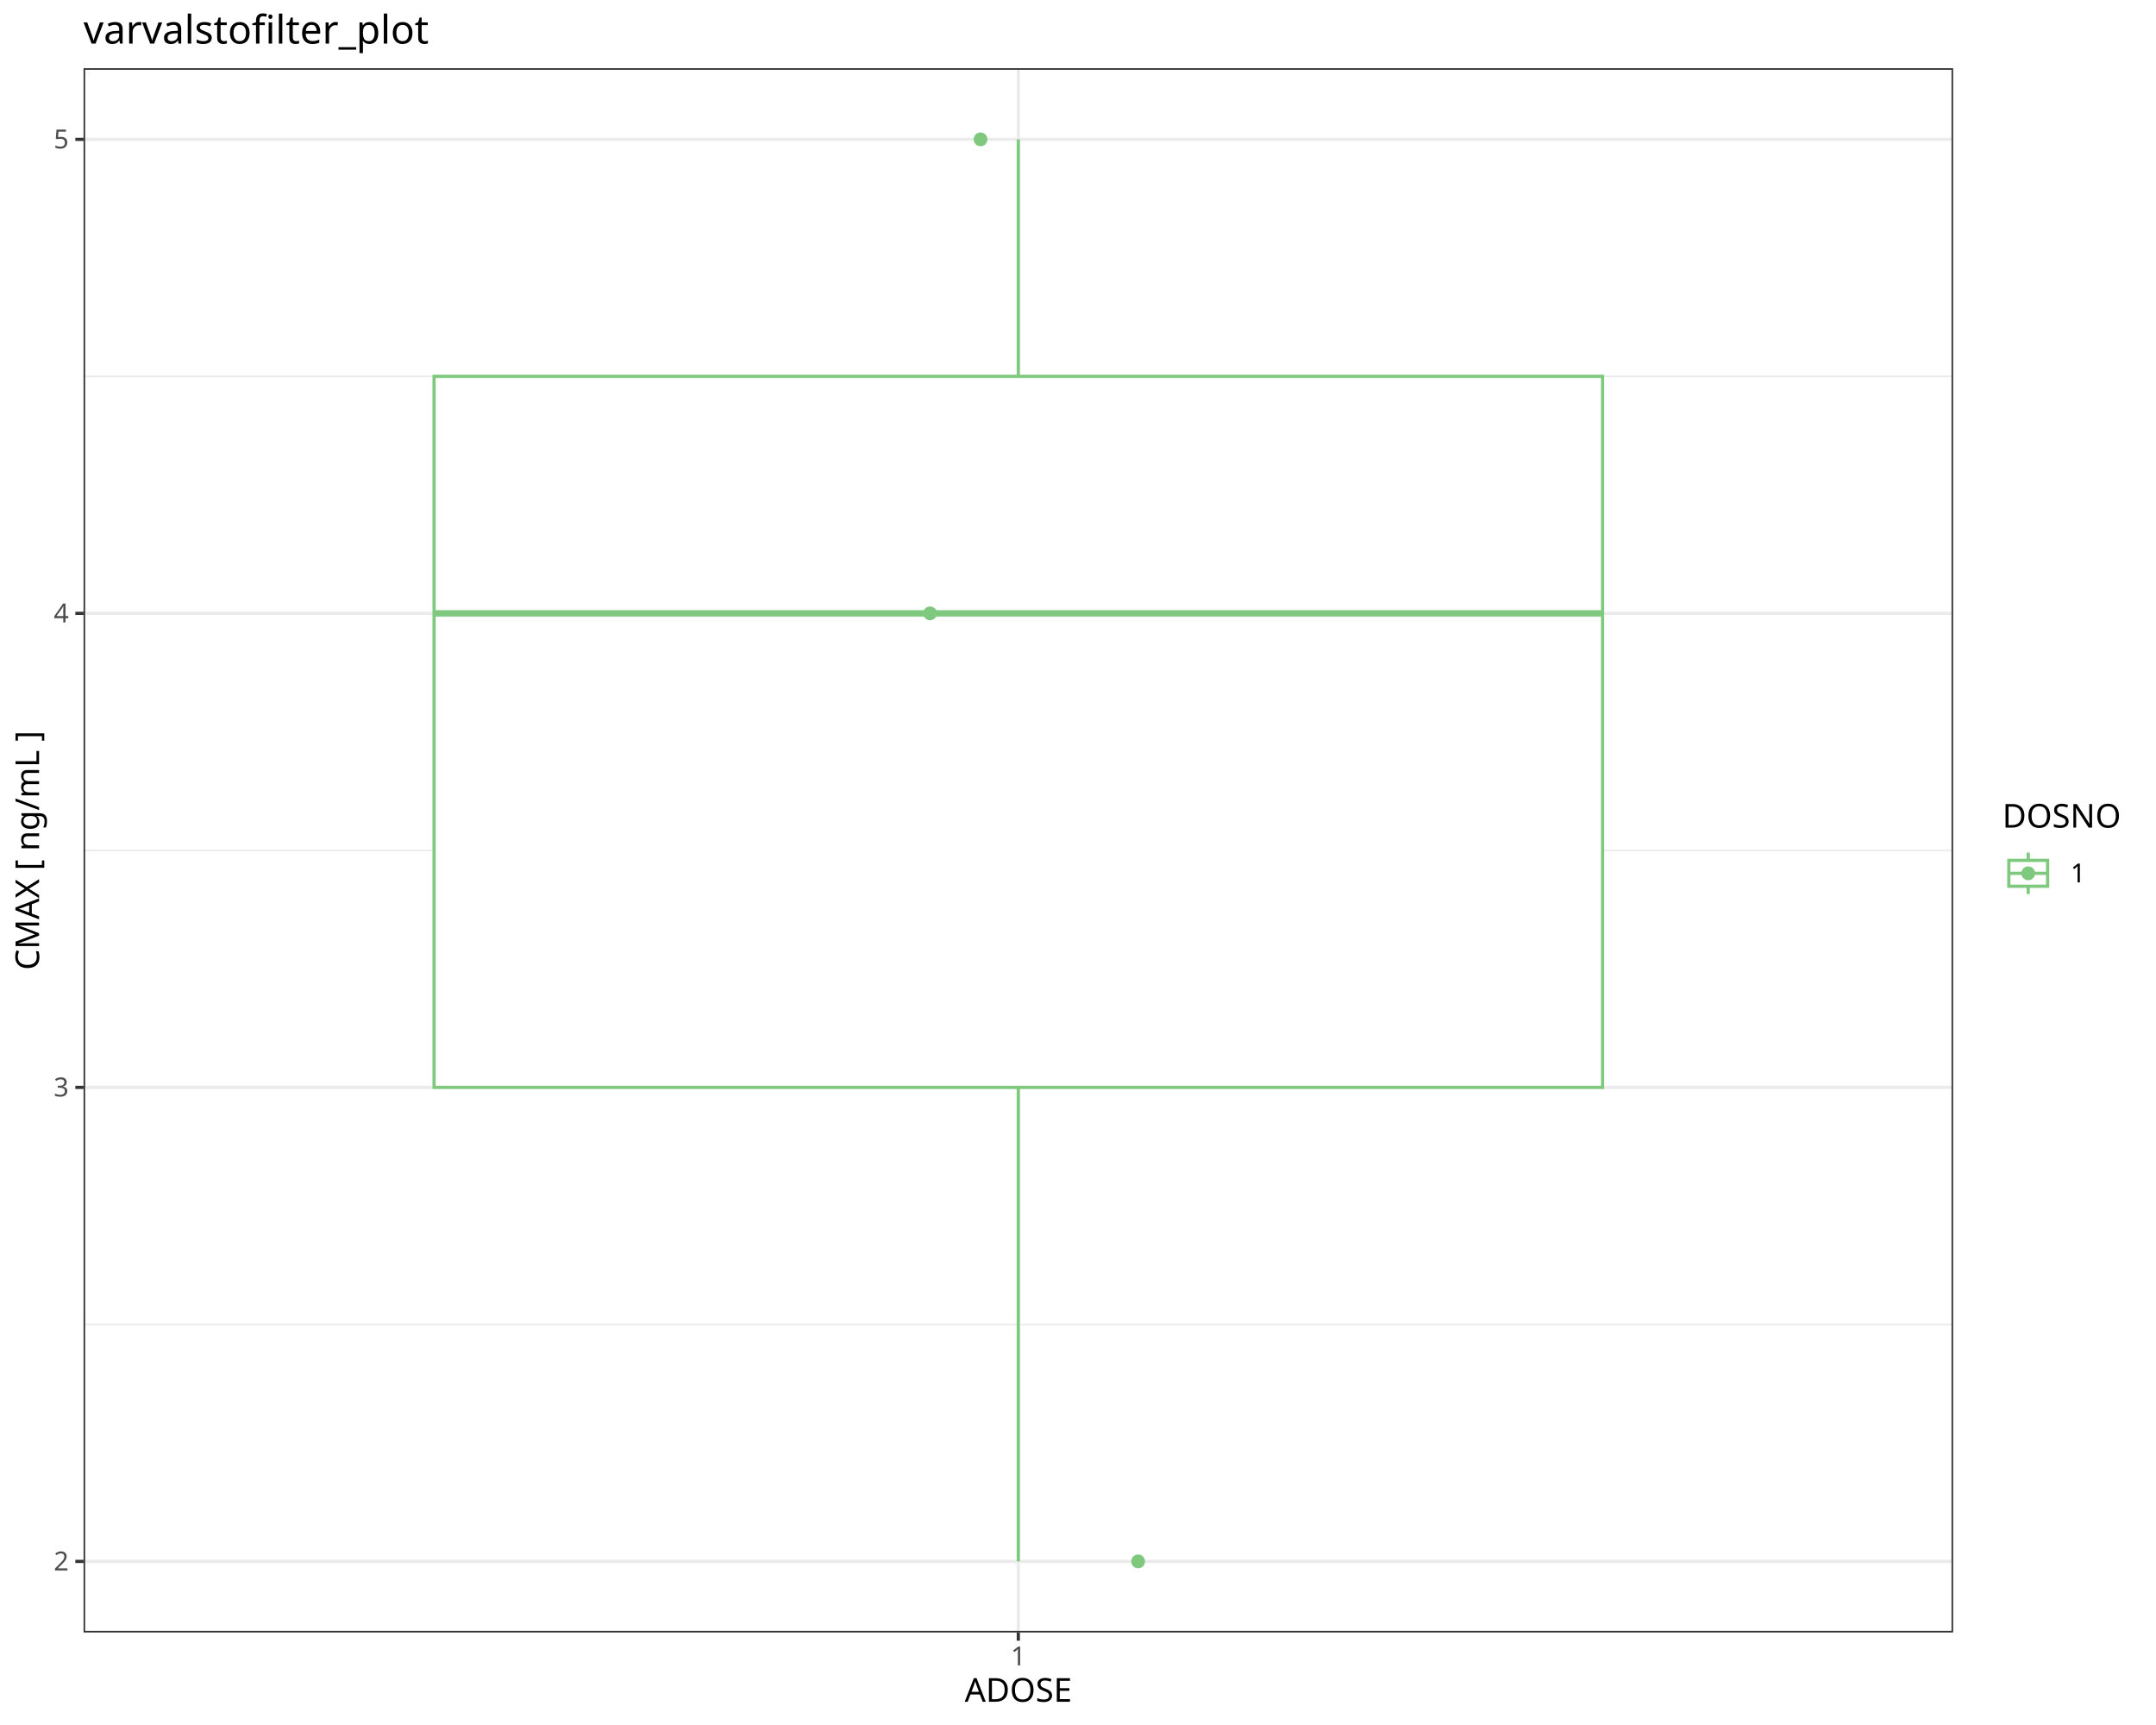
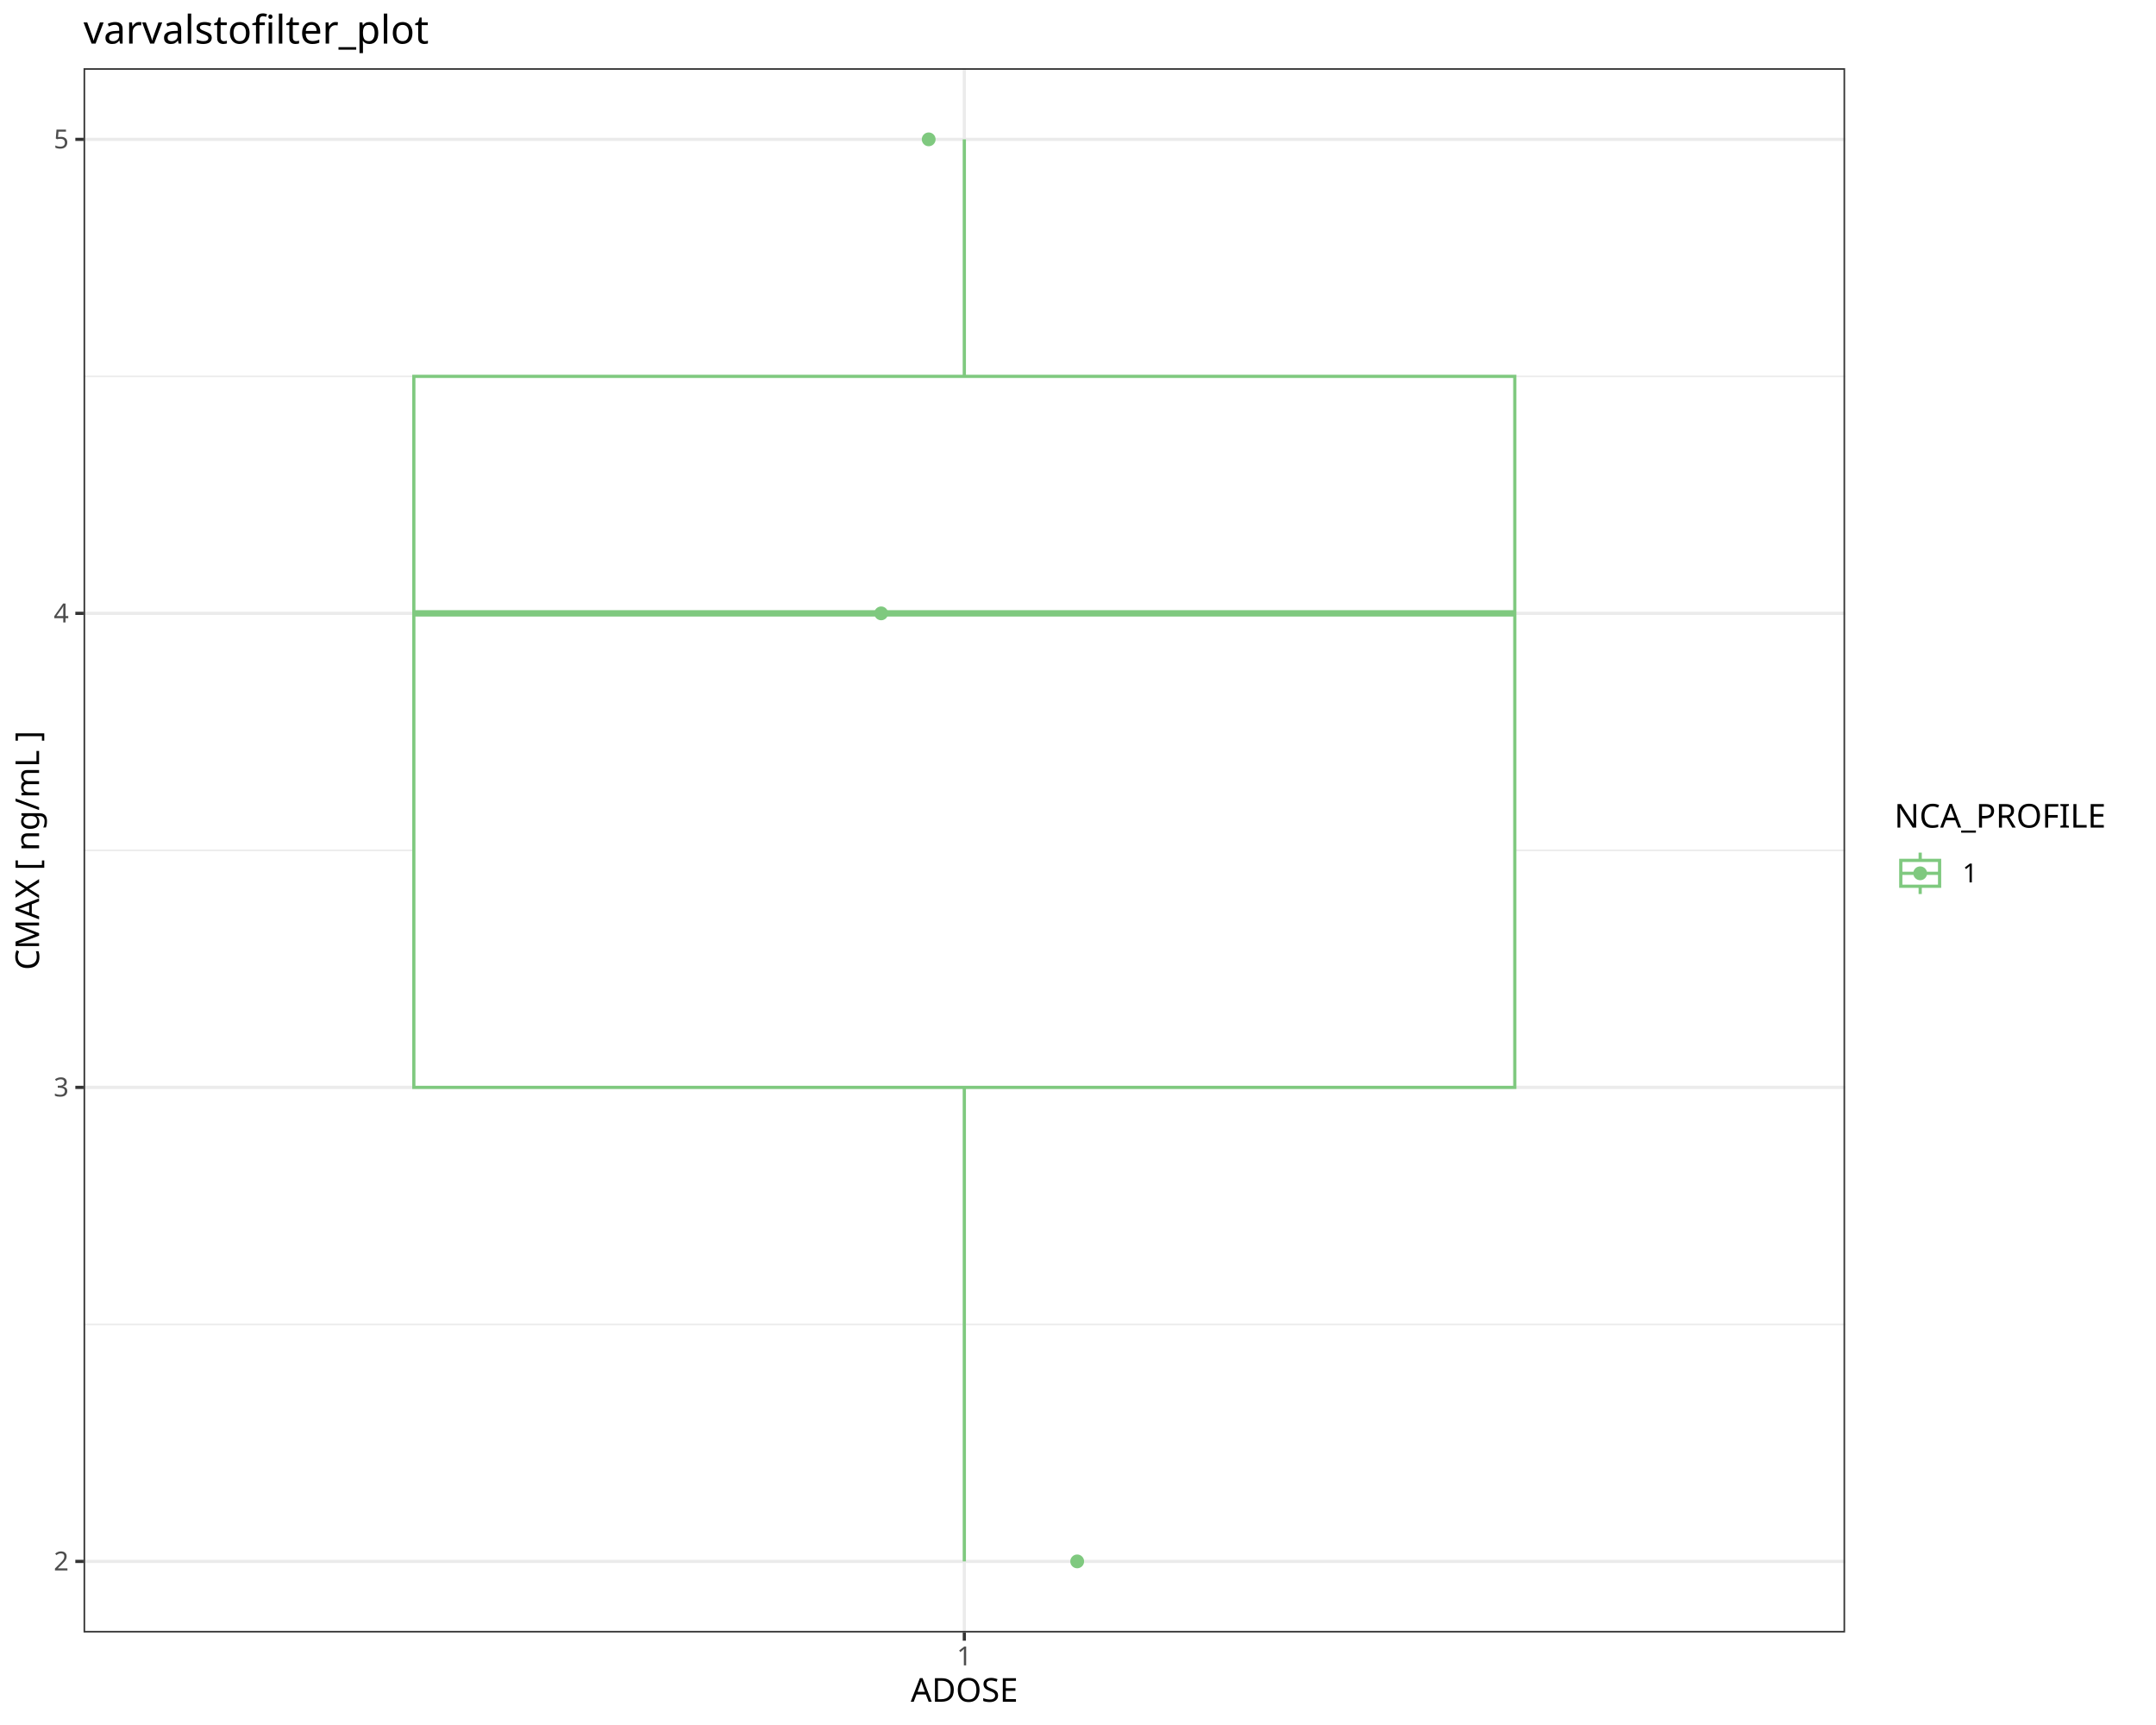
<svg xmlns="http://www.w3.org/2000/svg" class="svglite" data-engine-version="2.0" width="720.00pt" height="576.00pt" viewBox="0 0 720.00 576.00">
  <defs>
    <style type="text/css">
    .svglite line, .svglite polyline, .svglite polygon, .svglite path, .svglite rect, .svglite circle {
      fill: none;
      stroke: #000000;
      stroke-linecap: round;
      stroke-linejoin: round;
      stroke-miterlimit: 10.00;
    }
  </style>
  </defs>
  <rect width="100%" height="100%" style="stroke: none; fill: #FFFFFF;" />
  <defs>
    <clipPath id="cpMC4wMHw3MjAuMDB8MC4wMHw1NzYuMDA=">
      <rect x="0.00" y="0.00" width="720.00" height="576.00" />
    </clipPath>
  </defs>
  <g clip-path="url(#cpMC4wMHw3MjAuMDB8MC4wMHw1NzYuMDA=)">
    <rect x="-0" y="0.00" width="720.00" height="576.00" style="stroke-width: 1.07; stroke: #FFFFFF; fill: #FFFFFF;" />
  </g>
  <defs>
-     <clipPath id="cpMjcuOTB8NjUyLjI1fDIyLjc4fDU0NS4xMQ==">
-       <rect x="27.90" y="22.78" width="624.35" height="522.33" />
+     <clipPath id="cpMjcuOTB8NjE2LjE3fDIyLjc4fDU0NS4xMQ==">
+       <rect x="27.90" y="22.78" width="588.28" height="522.33" />
    </clipPath>
  </defs>
-   <g clip-path="url(#cpMjcuOTB8NjUyLjI1fDIyLjc4fDU0NS4xMQ==)">
-     <rect x="27.90" y="22.78" width="624.35" height="522.33" style="stroke-width: 1.07; stroke: none; fill: #FFFFFF;" />
-     <polyline points="27.90,442.23 652.25,442.23 " style="stroke-width: 0.53; stroke: #EBEBEB; stroke-linecap: butt;" />
-     <polyline points="27.90,283.95 652.25,283.95 " style="stroke-width: 0.53; stroke: #EBEBEB; stroke-linecap: butt;" />
-     <polyline points="27.90,125.67 652.25,125.67 " style="stroke-width: 0.53; stroke: #EBEBEB; stroke-linecap: butt;" />
-     <polyline points="27.90,521.37 652.25,521.37 " style="stroke-width: 1.07; stroke: #EBEBEB; stroke-linecap: butt;" />
-     <polyline points="27.90,363.09 652.25,363.09 " style="stroke-width: 1.07; stroke: #EBEBEB; stroke-linecap: butt;" />
-     <polyline points="27.90,204.81 652.25,204.81 " style="stroke-width: 1.07; stroke: #EBEBEB; stroke-linecap: butt;" />
-     <polyline points="27.90,46.53 652.25,46.53 " style="stroke-width: 1.07; stroke: #EBEBEB; stroke-linecap: butt;" />
-     <polyline points="340.07,545.11 340.07,22.78 " style="stroke-width: 1.07; stroke: #EBEBEB; stroke-linecap: butt;" />
-     <line x1="340.07" y1="125.67" x2="340.07" y2="46.53" style="stroke-width: 1.07; stroke: #7FC97F; stroke-linecap: butt;" />
-     <line x1="340.07" y1="363.09" x2="340.07" y2="521.37" style="stroke-width: 1.07; stroke: #7FC97F; stroke-linecap: butt;" />
-     <polygon points="144.96,125.67 144.96,363.09 535.18,363.09 535.18,125.67 144.96,125.67 " style="stroke-width: 1.07; stroke: #7FC97F; stroke-linecap: butt; stroke-linejoin: miter; fill: #FFFFFF;" />
-     <line x1="144.96" y1="204.81" x2="535.18" y2="204.81" style="stroke-width: 2.13; stroke: #7FC97F; stroke-linecap: butt; stroke-linejoin: miter;" />
-     <circle cx="310.60" cy="204.81" r="1.95" style="stroke-width: 0.71; stroke: #7FC97F; fill: #7FC97F;" />
-     <circle cx="380.08" cy="521.37" r="1.95" style="stroke-width: 0.71; stroke: #7FC97F; fill: #7FC97F;" />
-     <circle cx="327.45" cy="46.53" r="1.95" style="stroke-width: 0.71; stroke: #7FC97F; fill: #7FC97F;" />
-     <rect x="27.90" y="22.78" width="624.35" height="522.33" style="stroke-width: 1.07; stroke: #333333;" />
+   <g clip-path="url(#cpMjcuOTB8NjE2LjE3fDIyLjc4fDU0NS4xMQ==)">
+     <rect x="27.90" y="22.78" width="588.28" height="522.33" style="stroke-width: 1.07; stroke: none; fill: #FFFFFF;" />
+     <polyline points="27.90,442.23 616.17,442.23 " style="stroke-width: 0.53; stroke: #EBEBEB; stroke-linecap: butt;" />
+     <polyline points="27.90,283.95 616.17,283.95 " style="stroke-width: 0.53; stroke: #EBEBEB; stroke-linecap: butt;" />
+     <polyline points="27.90,125.67 616.17,125.67 " style="stroke-width: 0.53; stroke: #EBEBEB; stroke-linecap: butt;" />
+     <polyline points="27.90,521.37 616.17,521.37 " style="stroke-width: 1.07; stroke: #EBEBEB; stroke-linecap: butt;" />
+     <polyline points="27.90,363.09 616.17,363.09 " style="stroke-width: 1.07; stroke: #EBEBEB; stroke-linecap: butt;" />
+     <polyline points="27.90,204.81 616.17,204.81 " style="stroke-width: 1.07; stroke: #EBEBEB; stroke-linecap: butt;" />
+     <polyline points="27.90,46.53 616.17,46.53 " style="stroke-width: 1.07; stroke: #EBEBEB; stroke-linecap: butt;" />
+     <polyline points="322.04,545.11 322.04,22.78 " style="stroke-width: 1.07; stroke: #EBEBEB; stroke-linecap: butt;" />
+     <line x1="322.04" y1="125.67" x2="322.04" y2="46.53" style="stroke-width: 1.07; stroke: #7FC97F; stroke-linecap: butt;" />
+     <line x1="322.04" y1="363.09" x2="322.04" y2="521.37" style="stroke-width: 1.07; stroke: #7FC97F; stroke-linecap: butt;" />
+     <polygon points="138.20,125.67 138.20,363.09 505.87,363.09 505.87,125.67 138.20,125.67 " style="stroke-width: 1.07; stroke: #7FC97F; stroke-linecap: butt; stroke-linejoin: miter; fill: #FFFFFF;" />
+     <line x1="138.20" y1="204.81" x2="505.87" y2="204.81" style="stroke-width: 2.13; stroke: #7FC97F; stroke-linecap: butt; stroke-linejoin: miter;" />
+     <circle cx="294.27" cy="204.81" r="1.95" style="stroke-width: 0.71; stroke: #7FC97F; fill: #7FC97F;" />
+     <circle cx="359.73" cy="521.37" r="1.95" style="stroke-width: 0.71; stroke: #7FC97F; fill: #7FC97F;" />
+     <circle cx="310.14" cy="46.53" r="1.95" style="stroke-width: 0.71; stroke: #7FC97F; fill: #7FC97F;" />
+     <rect x="27.90" y="22.78" width="588.28" height="522.33" style="stroke-width: 1.07; stroke: #333333;" />
  </g>
  <g clip-path="url(#cpMC4wMHw3MjAuMDB8MC4wMHw1NzYuMDA=)">
    <text x="22.97" y="524.40" text-anchor="end" style="font-size: 8.80px; fill: #4D4D4D; font-family: sans;" textLength="4.89px" lengthAdjust="spacingAndGlyphs">2</text>
    <text x="22.97" y="366.12" text-anchor="end" style="font-size: 8.80px; fill: #4D4D4D; font-family: sans;" textLength="4.89px" lengthAdjust="spacingAndGlyphs">3</text>
    <text x="22.97" y="207.84" text-anchor="end" style="font-size: 8.80px; fill: #4D4D4D; font-family: sans;" textLength="4.89px" lengthAdjust="spacingAndGlyphs">4</text>
    <text x="22.97" y="49.55" text-anchor="end" style="font-size: 8.80px; fill: #4D4D4D; font-family: sans;" textLength="4.89px" lengthAdjust="spacingAndGlyphs">5</text>
    <polyline points="25.16,521.37 27.90,521.37 " style="stroke-width: 1.07; stroke: #333333; stroke-linecap: butt;" />
    <polyline points="25.16,363.09 27.90,363.09 " style="stroke-width: 1.07; stroke: #333333; stroke-linecap: butt;" />
    <polyline points="25.16,204.81 27.90,204.81 " style="stroke-width: 1.07; stroke: #333333; stroke-linecap: butt;" />
    <polyline points="25.16,46.53 27.90,46.53 " style="stroke-width: 1.07; stroke: #333333; stroke-linecap: butt;" />
-     <polyline points="340.07,547.85 340.07,545.11 " style="stroke-width: 1.07; stroke: #333333; stroke-linecap: butt;" />
-     <text x="340.07" y="556.10" text-anchor="middle" style="font-size: 8.80px; fill: #4D4D4D; font-family: sans;" textLength="4.89px" lengthAdjust="spacingAndGlyphs">1</text>
-     <text x="340.07" y="568.24" text-anchor="middle" style="font-size: 11.00px; font-family: sans;" textLength="38.52px" lengthAdjust="spacingAndGlyphs">ADOSE</text>
+     <polyline points="322.04,547.85 322.04,545.11 " style="stroke-width: 1.07; stroke: #333333; stroke-linecap: butt;" />
+     <text x="322.04" y="556.10" text-anchor="middle" style="font-size: 8.80px; fill: #4D4D4D; font-family: sans;" textLength="4.89px" lengthAdjust="spacingAndGlyphs">1</text>
+     <text x="322.04" y="568.24" text-anchor="middle" style="font-size: 11.00px; font-family: sans;" textLength="38.52px" lengthAdjust="spacingAndGlyphs">ADOSE</text>
    <text transform="translate(13.05,283.95) rotate(-90)" text-anchor="middle" style="font-size: 11.00px; font-family: sans;" textLength="80.70px" lengthAdjust="spacingAndGlyphs">CMAX  [ ng/mL ]</text>
-     <rect x="663.21" y="262.16" width="51.31" height="43.57" style="stroke-width: 1.07; stroke: none; fill: #FFFFFF;" />
-     <text x="668.69" y="276.35" style="font-size: 11.00px; font-family: sans;" textLength="40.35px" lengthAdjust="spacingAndGlyphs">DOSNO</text>
-     <rect x="668.69" y="282.97" width="17.28" height="17.28" style="stroke-width: 1.07; stroke: none; fill: #FFFFFF;" />
-     <polyline points="677.33,298.53 677.33,295.93 " style="stroke-width: 1.07; stroke: #7FC97F; stroke-linecap: butt; stroke-linejoin: miter;" />
-     <polyline points="677.33,287.29 677.33,284.70 " style="stroke-width: 1.07; stroke: #7FC97F; stroke-linecap: butt; stroke-linejoin: miter;" />
-     <rect x="670.85" y="287.29" width="12.96" height="8.64" style="stroke-width: 1.07; stroke: #7FC97F; stroke-linecap: butt; stroke-linejoin: miter; fill: #FFFFFF;" />
-     <polyline points="670.85,291.61 683.81,291.61 " style="stroke-width: 1.07; stroke: #7FC97F; stroke-linecap: butt; stroke-linejoin: miter;" />
-     <circle cx="677.33" cy="291.61" r="1.95" style="stroke-width: 0.71; stroke: #7FC97F; fill: #7FC97F;" />
-     <text x="691.45" y="294.64" style="font-size: 8.80px; font-family: sans;" textLength="4.89px" lengthAdjust="spacingAndGlyphs">1</text>
+     <rect x="627.13" y="262.16" width="87.39" height="43.57" style="stroke-width: 1.07; stroke: none; fill: #FFFFFF;" />
+     <text x="632.61" y="276.35" style="font-size: 11.00px; font-family: sans;" textLength="76.43px" lengthAdjust="spacingAndGlyphs">NCA_PROFILE</text>
+     <rect x="632.61" y="282.97" width="17.28" height="17.28" style="stroke-width: 1.07; stroke: none; fill: #FFFFFF;" />
+     <polyline points="641.25,298.53 641.25,295.93 " style="stroke-width: 1.07; stroke: #7FC97F; stroke-linecap: butt; stroke-linejoin: miter;" />
+     <polyline points="641.25,287.29 641.25,284.70 " style="stroke-width: 1.07; stroke: #7FC97F; stroke-linecap: butt; stroke-linejoin: miter;" />
+     <rect x="634.77" y="287.29" width="12.96" height="8.64" style="stroke-width: 1.07; stroke: #7FC97F; stroke-linecap: butt; stroke-linejoin: miter; fill: #FFFFFF;" />
+     <polyline points="634.77,291.61 647.73,291.61 " style="stroke-width: 1.07; stroke: #7FC97F; stroke-linecap: butt; stroke-linejoin: miter;" />
+     <circle cx="641.25" cy="291.61" r="1.95" style="stroke-width: 0.71; stroke: #7FC97F; fill: #7FC97F;" />
+     <text x="655.37" y="294.64" style="font-size: 8.80px; font-family: sans;" textLength="4.89px" lengthAdjust="spacingAndGlyphs">1</text>
    <text x="27.90" y="14.56" style="font-size: 13.20px; font-family: sans;" textLength="106.39px" lengthAdjust="spacingAndGlyphs">varvalstofilter_plot</text>
  </g>
</svg>
